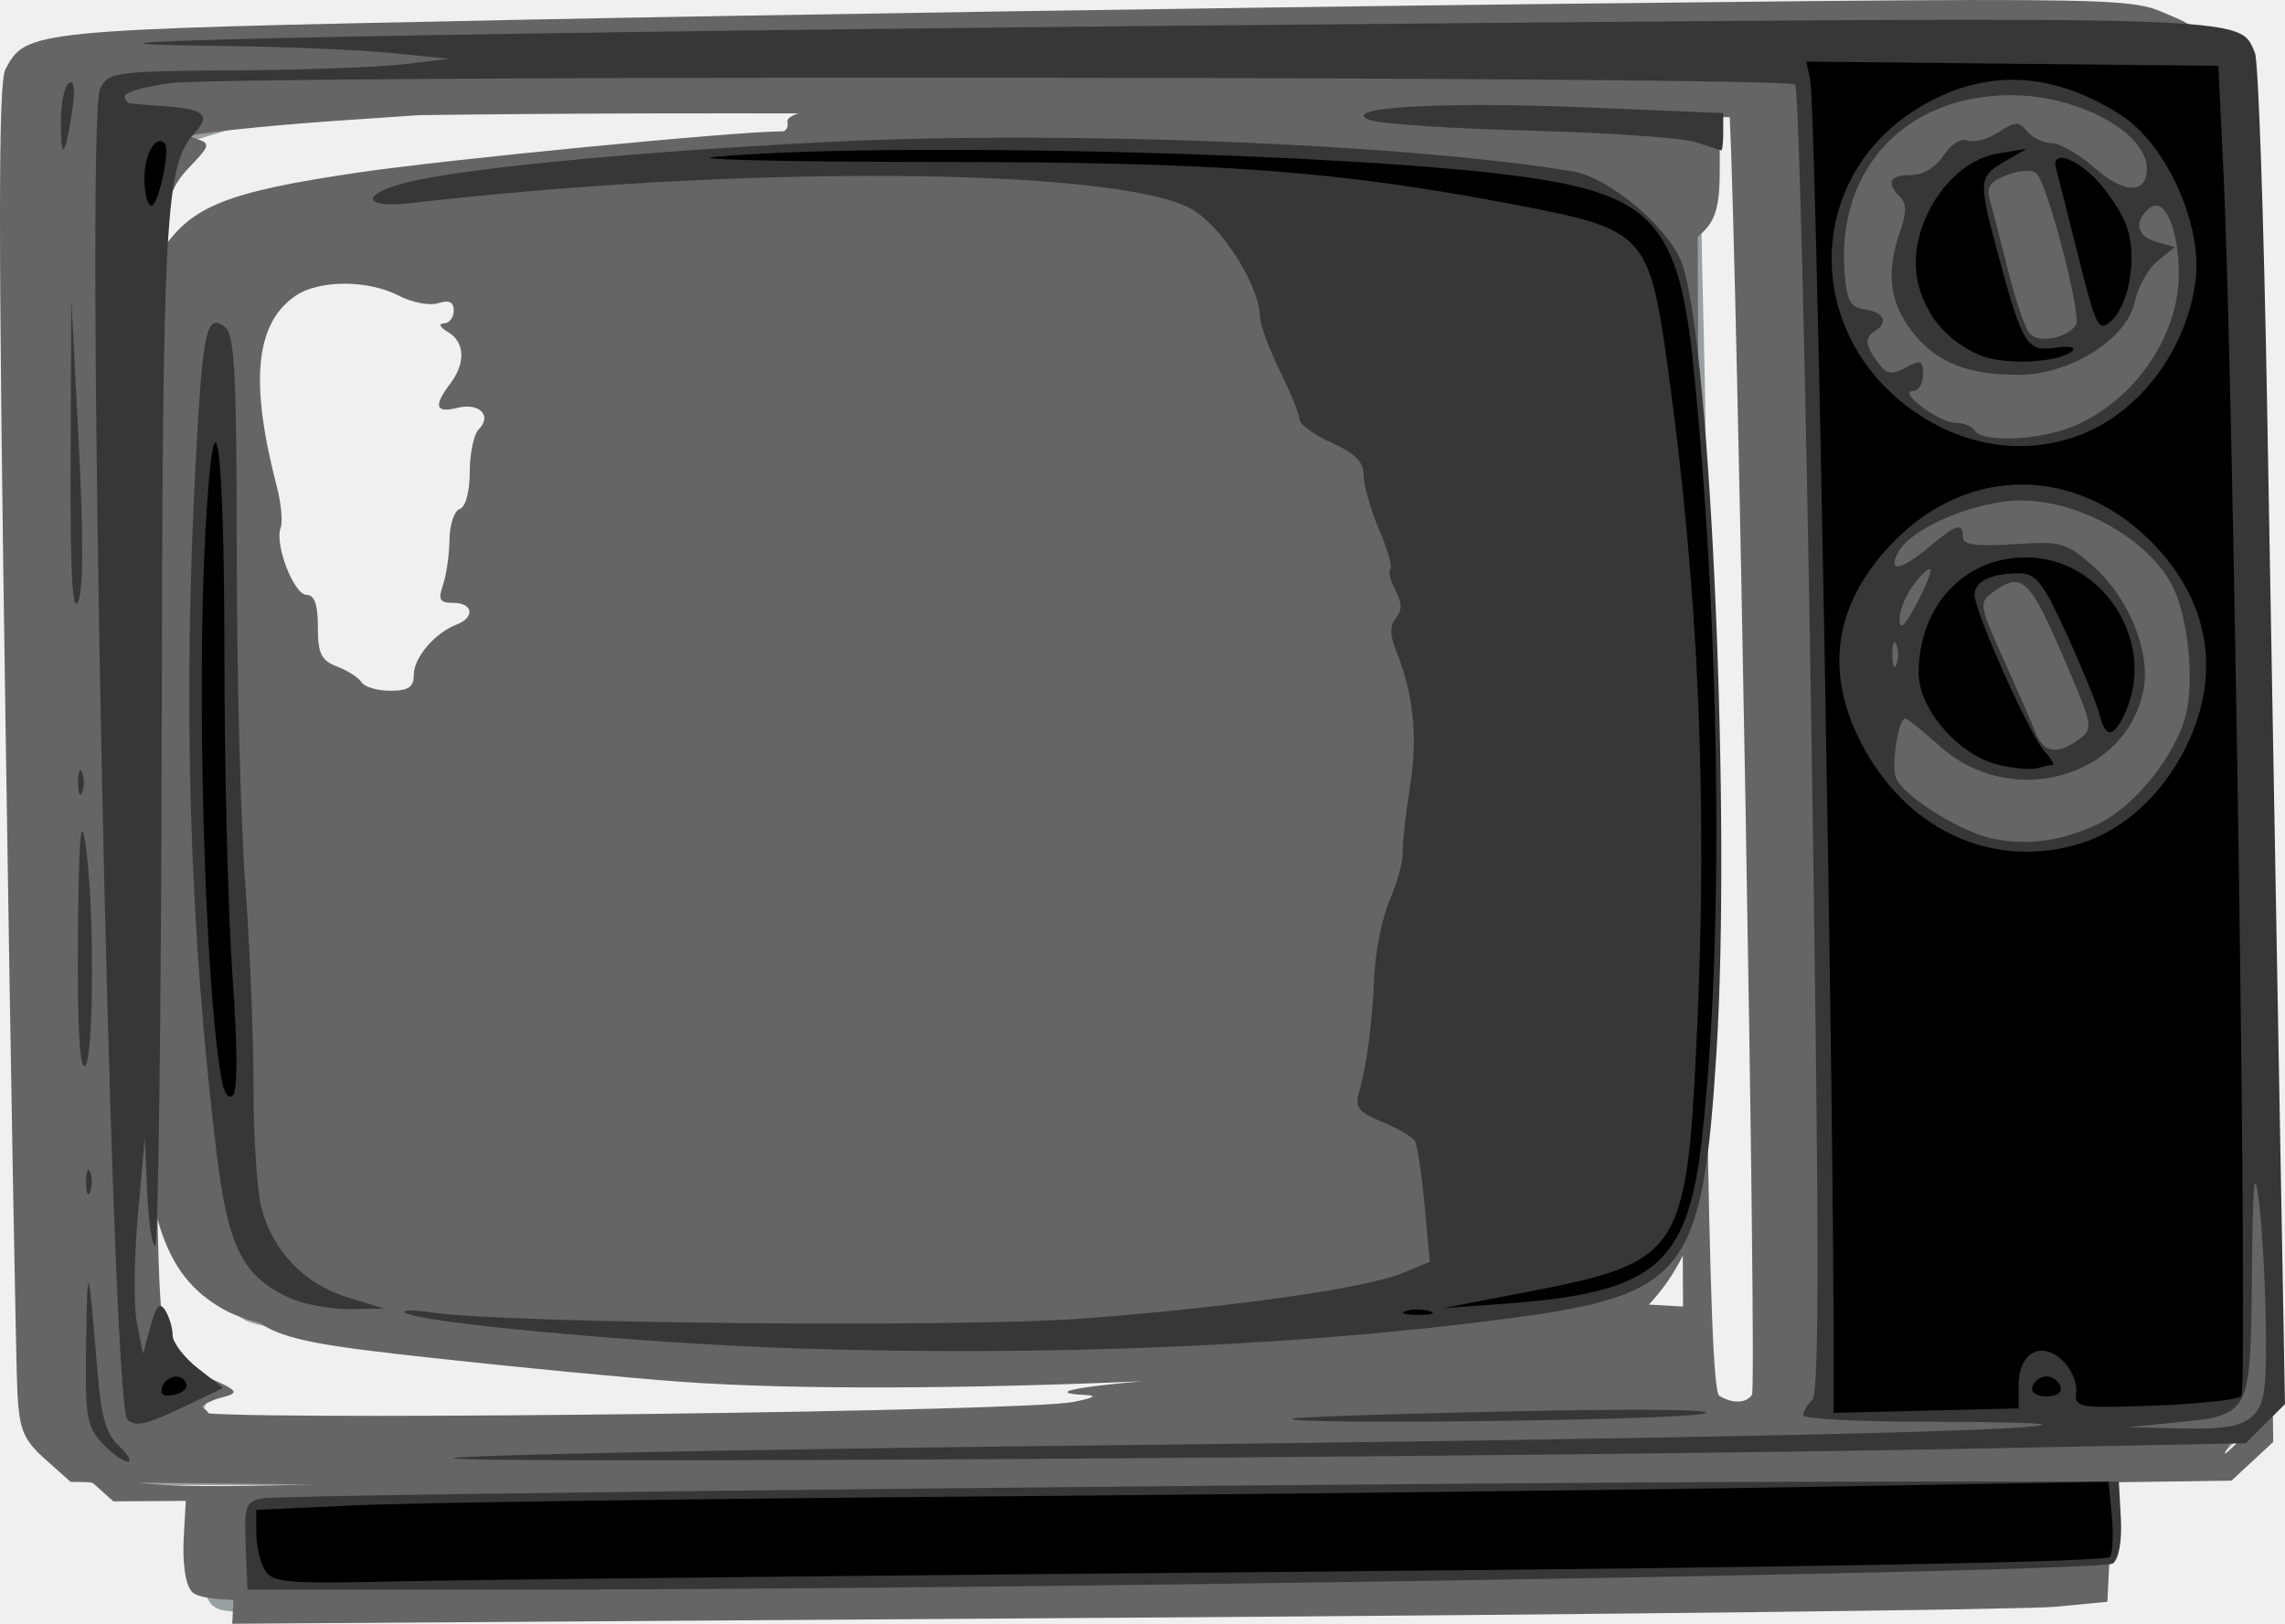
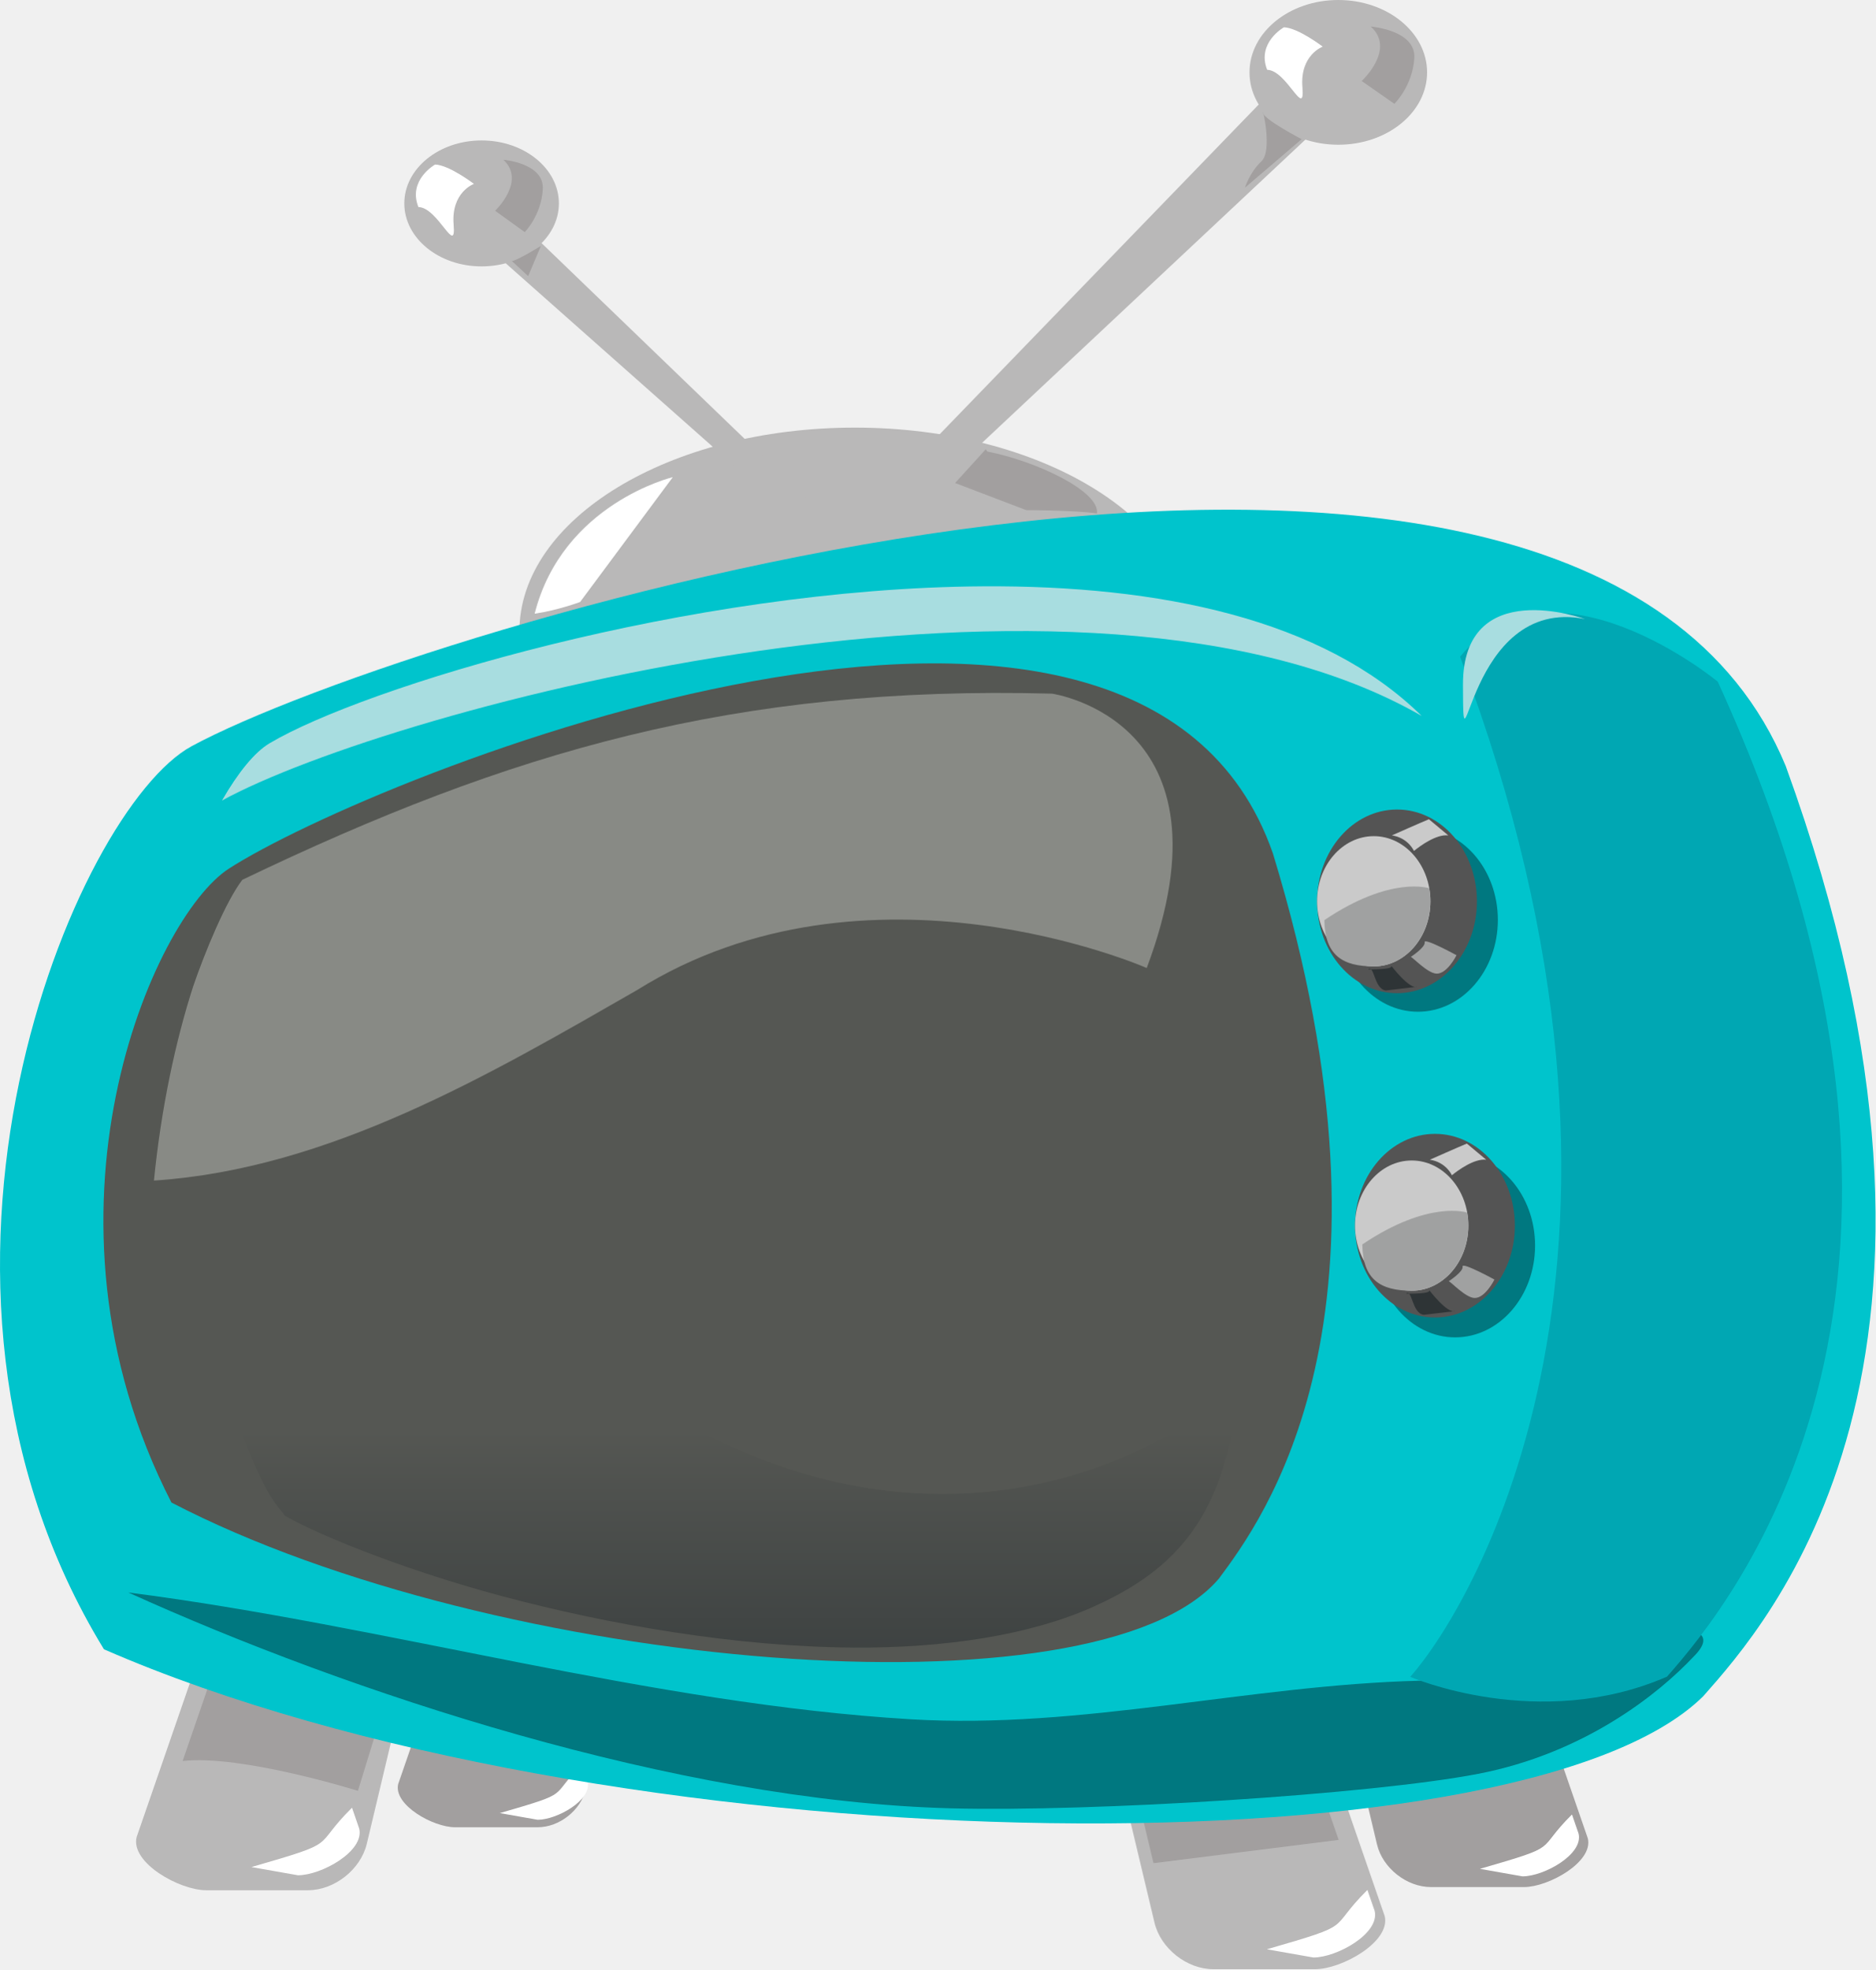
- <svg xmlns="http://www.w3.org/2000/svg" xmlns:xlink="http://www.w3.org/1999/xlink" version="1.0" width="285.908" height="203.189" id="svg2">
+ <svg xmlns="http://www.w3.org/2000/svg" id="svg2" viewBox="0 0 285.15 299.34" version="1.1">
  <defs id="defs4">
-     <linearGradient id="linearGradient921">
-       <stop id="stop923" style="stop-color:#2a2e31;stop-opacity:1" offset="0" />
-       <stop id="stop925" style="stop-color:#2a2e31;stop-opacity:0" offset="1" />
+     <linearGradient id="linearGradient3845" x1="106.15" gradientUnits="userSpaceOnUse" y1="281.03" gradientTransform="translate(2,1)" x2="106.15" y2="224">
+       <stop id="stop3841" stop-color="#2e3436" offset="0" />
+       <stop id="stop3843" stop-color="#555753" offset="1" />
    </linearGradient>
-     <linearGradient id="linearGradient885">
-       <stop id="stop887" style="stop-color:#a1b0b9;stop-opacity:1" offset="0" />
-       <stop id="stop889" style="stop-color:#f8f9fa;stop-opacity:1" offset="1" />
-     </linearGradient>
-     <linearGradient x1="462.99" y1="831.828" x2="747.689" y2="831.828" id="linearGradient918" xlink:href="#linearGradient885" gradientUnits="userSpaceOnUse" gradientTransform="translate(9.70622,-299.2415)" />
-     <linearGradient x1="480.314" y1="531.69" x2="758.604" y2="531.69" id="linearGradient927" xlink:href="#linearGradient921" gradientUnits="userSpaceOnUse" />
-     <linearGradient x1="462.99" y1="831.828" x2="747.689" y2="831.828" id="linearGradient935" xlink:href="#linearGradient885" gradientUnits="userSpaceOnUse" gradientTransform="translate(9.70622,-299.2415)" />
-     <linearGradient x1="480.314" y1="531.69" x2="758.604" y2="531.69" id="linearGradient937" xlink:href="#linearGradient921" gradientUnits="userSpaceOnUse" />
  </defs>
-   <g transform="translate(-472.6961,-430.9916)" id="layer1">
-     <g id="g929">
-       <path d="m 498.626,630.952 c -1.453,-2.715 -1.396,-9.866 0.086,-10.783 0.648,-0.401 33.836,-1.072 73.75,-1.492 39.914,-0.42 92.484,-1.092 116.821,-1.494 l 44.25,-0.73 0,6.596 c 0,5.425 -0.31,6.684 -1.75,7.093 -0.963,0.274 -47.875,0.761 -104.25,1.082 -56.375,0.322 -108.196,0.851 -115.158,1.176 -12.033,0.562 -12.712,0.491 -13.75,-1.449 z M 484.343,616.61 c -6.604,-1.357 -6.503,-0.764 -7.247,-42.546 -0.37,-20.781 -1.066,-58.455 -1.547,-83.72 -0.936,-49.153 -0.875,-49.963 3.922,-52.531 1.177,-0.63 24.038,-1.423 59.24,-2.054 31.528,-0.566 66.099,-1.236 76.824,-1.489 10.725,-0.253 43.125,-0.84 72,-1.305 50.828,-0.818 52.637,-0.783 56.802,1.099 7.622,3.445 7.279,1.257 8.222,52.428 0.464,25.183 0.957,63.242 1.095,84.574 l 0.252,38.787 -2.21,2.213 c -2.061,2.064 -3.372,2.25 -19.436,2.76 -35.608,1.13 -243.807,2.628 -247.917,1.783 z m 85.191,-6.903 c 33.275,-0.56 63.425,-1.386 67,-1.836 3.575,-0.45 5.412,-0.879 4.083,-0.955 -8.84,-0.501 11.524,-3.278 34.167,-4.66 10.316,-0.63 11.75,-0.525 11.75,0.853 0,0.864 -0.784,2.009 -1.742,2.545 -0.958,0.536 -1.52,1.194 -1.25,1.461 0.963,0.953 10.005,1.049 10.869,0.115 0.503,-0.544 0.541,-18.063 0.087,-40.951 -0.436,-22 -1.11,-58.372 -1.497,-80.827 -0.756,-43.773 -0.834,-44.327 -5.644,-40.044 -2.066,1.839 -2.091,2.316 -1.469,27.782 0.348,14.251 0.374,25.652 0.058,25.336 -0.316,-0.316 -1.207,-6.126 -1.98,-12.91 -2.03,-17.823 -2.395,-19.586 -4.569,-22.083 l -1.962,-2.253 1.429,3 c 1.617,3.396 3.078,15.44 4.792,39.5 1.293,18.152 0.611,65.349 -1.09,75.5 -1.059,6.316 -4.539,12.335 -9.077,15.699 -6.362,4.715 -37.605,7.311 -87.454,7.264 -34.701,-0.032 -42.63,-0.334 -59.855,-2.279 -11.152,-1.259 -21.101,-2.886 -22.698,-3.712 -1.564,-0.809 -4.065,-3.072 -5.558,-5.03 -2.423,-3.176 -2.915,-5.25 -4.569,-19.251 -1.02,-8.63 -2.122,-24.466 -2.449,-35.191 -0.669,-21.944 0.959,-64.095 2.648,-68.565 1.161,-3.072 5.357,-7.996 8.069,-9.468 2.241,-1.217 19.82,-4.683 29.913,-5.897 12.636,-1.52 49.554,-4.054 60.731,-4.168 5.674,-0.058 8.721,-0.396 7.269,-0.806 l -2.5,-0.707 2.5,-0.68 c 1.375,-0.374 6.325,-0.712 11,-0.751 4.675,-0.039 10.3,-0.444 12.5,-0.899 3.658,-0.757 3.359,-0.852 -3.5,-1.111 -13.338,-0.505 -102.235,0.067 -111,0.714 -5.287,0.39 -7.744,0.899 -6.5,1.345 1.607,0.576 1.038,0.991 -2.895,2.11 -8.479,2.412 -8.857,3.496 -9.635,27.614 -0.885,27.429 0.594,120.994 1.971,124.614 0.633,1.666 2.237,3.171 4.054,3.804 3.499,1.22 3.937,3.422 0.874,4.394 -3.595,1.141 -0.06,2.429 6.632,2.415 3.3,-0.007 33.225,-0.47 66.5,-1.03 z m -10.053,-15.001 c 2.694,-0.621 5.723,-2.286 7.685,-4.226 1.781,-1.76 4.392,-4.009 5.803,-4.997 4.784,-3.351 1.936,-10.66 -4.185,-10.739 -3.49,-0.045 -7.956,-2.41 -6.385,-3.381 0.624,-0.386 1.149,-1.687 1.166,-2.893 0.017,-1.205 1.138,-4.441 2.491,-7.191 1.353,-2.75 2.464,-5.606 2.469,-6.346 0.005,-0.74 0.838,-2.54 1.852,-4 1.013,-1.46 3.151,-5.129 4.75,-8.154 1.599,-3.025 3.856,-6.27 5.016,-7.212 1.347,-1.094 2.341,-3.404 2.751,-6.399 0.353,-2.578 1.033,-5.183 1.511,-5.788 1.709,-2.167 2.134,-8.064 0.77,-10.68 -1.405,-2.693 -1.069,-8.921 0.481,-8.921 1.028,0 0.17,-9.799 -1.314,-15 -1.108,-3.885 -2.624,-10.766 -3.476,-15.775 -0.332,-1.952 -1.42,-3.718 -2.695,-4.372 -1.176,-0.604 -3.293,-2.172 -4.704,-3.486 -3.341,-3.11 -11.764,-6.004 -19.993,-6.869 -8.237,-0.866 -35.47,1.137 -43.441,3.195 -3.3,0.852 -6.757,1.525 -7.683,1.496 -2.237,-0.071 -4.849,2.958 -3.067,3.558 0.688,0.231 1.25,1.433 1.25,2.671 0,1.238 0.252,2.502 0.56,2.81 0.308,0.308 0.747,10.845 0.975,23.417 0.228,12.571 0.676,27.132 0.995,32.357 0.531,8.702 1.12,13.241 4.514,34.782 0.896,5.686 0.877,7.608 -0.086,8.768 -3.181,3.833 1.893,18.654 7.268,21.23 5.356,2.567 36.424,4.058 44.72,2.146 z m 168.497,-59.601 c 2.759,-1.316 3.272,-1.963 2.396,-3.019 -0.766,-0.923 -2.249,-1.14 -4.728,-0.693 -4.526,0.817 -4.501,0.791 -3.157,3.301 1.342,2.507 1.128,2.491 5.489,0.411 z m -9.035,-2.177 c 0.449,-0.726 -5.628,-3.148 -7.897,-3.148 -1.601,0 1.746,2.902 3.811,3.304 1.198,0.233 2.488,0.485 2.868,0.56 0.38,0.075 0.928,-0.247 1.217,-0.715 z m 8.856,-8.746 c 0.576,-0.575 -5.64,-15.166 -7.077,-16.611 -0.387,-0.39 -1.346,-0.311 -2.131,0.174 -1.186,0.733 -0.847,2.245 2.008,8.95 3.178,7.463 5.161,9.526 7.199,7.488 z m -6.444,-39.653 c -0.176,-1.238 -0.995,-2.25 -1.819,-2.25 -0.825,0 -1.644,1.012 -1.82,2.25 -0.246,1.732 0.173,2.25 1.82,2.25 1.646,0 2.066,-0.518 1.819,-2.25 z m 8.61,-0.637 c 0.301,-0.488 -0.091,-1.417 -0.871,-2.065 -1.13,-0.938 -1.645,-0.757 -2.524,0.887 -0.943,1.762 -0.816,2.065 0.871,2.065 1.087,0 2.223,-0.399 2.524,-0.887 z m -3.93,-11.113 c 0.34,-0.55 -0.075,-1 -0.922,-1 -0.863,0 -1.812,-1.209 -2.16,-2.75 -1.332,-5.911 -3.867,-13.405 -4.198,-12.411 -0.192,0.576 0.629,4.673 1.825,9.104 2.036,7.546 3.768,9.786 5.455,7.057 z m 8.5,-19.878 c 0,-0.483 -0.675,-1.438 -1.5,-2.122 -1.216,-1.01 -1.5,-0.97 -1.5,0.211 0,0.801 0.3,1.756 0.667,2.122 0.95,0.95 2.333,0.825 2.333,-0.211 z m -7,-5.122 c 0,-0.55 -0.927,-1 -2.059,-1 -1.132,0 -1.781,0.45 -1.441,1 0.34,0.55 1.266,1 2.059,1 0.792,0 1.441,-0.45 1.441,-1 z m -11,-1 c 0,-0.55 -0.423,-1 -0.941,-1 -0.518,0 -1.219,0.45 -1.559,1 -0.34,0.55 0.084,1 0.941,1 0.858,0 1.559,-0.45 1.559,-1 z m -235,-5.559 c 0,-0.243 -0.45,-0.441 -1,-0.441 -0.55,0 -1,0.477 -1,1.059 0,0.582 0.45,0.781 1,0.441 0.55,-0.34 1,-0.816 1,-1.059 z m 257.232,-8.166 c -1.797,-0.223 -4.497,-0.218 -6,0.01 -1.503,0.228 -0.032,0.41 3.268,0.405 3.3,-0.006 4.529,-0.192 2.732,-0.415 z" id="path96" style="fill:#99a0a3" />
-       <path d="m 719.69,430.993 c -11.058,0.016 -27.812,0.206 -53.688,0.5 -40.15,0.456 -98.427,1.363 -129.5,2 -60.09,1.231 -60.499,1.25 -63.125,6.156 -0.906,1.692 -0.911,20.55 0,81.25 0.653,43.47 1.33,81.458 1.5,84.438 0.264,4.624 0.763,5.833 3.469,8.25 l 3.188,2.844 2.688,0.031 c 0.068,0.062 0.115,0.123 0.188,0.188 l 2.469,2.219 9.062,-0.062 -0.25,4.469 c -0.187,3.271 0.188,5.903 0.969,6.844 0.483,0.582 1.713,0.926 5.25,1.094 l -0.156,2.969 110.812,-0.75 c 60.942,-0.404 113.737,-1.029 117.312,-1.375 l 6.5,-0.625 0.281,-5.625 c 0.133,-2.518 0.06,-4.147 -0.25,-5.094 l 0.188,-3.406 -4.531,0.094 -0.062,-0.844 19.906,-0.281 2.594,-2.406 2.625,-2.438 -0.062,-5.125 c 0.515,-3.348 0.366,-10.546 -0.031,-30.219 -0.344,-17.05 -1.064,-54.608 -1.594,-83.469 -0.073,-4.345 -0.156,-10.217 -0.219,-13.656 l -0.688,-36.5 -0.031,-2.312 -2.375,-2.344 -2.344,-2.344 -1.719,0 c -1.098,-1.576 -2.651,-2.031 -4.906,-3 -2.461,-1.058 -5.038,-1.496 -23.469,-1.469 z m -164.219,14.188 c 5.232,-0.012 11.201,-0.004 17.094,0 -0.931,0.334 -1.416,0.676 -1.344,1.031 0.138,0.672 -0.149,1.219 -0.656,1.219 -5.862,0 -41.914,3.505 -53.094,5.156 -16.497,2.436 -20.842,4.19 -24.625,9.906 0.682,-6.453 1.238,-8.167 3.562,-10.594 2.591,-2.704 2.651,-2.949 0.875,-3.531 -0.318,-0.104 -0.657,-0.245 -1.031,-0.375 3.95,-0.696 11.909,-1.468 22.031,-2.125 2.264,-0.147 4.579,-0.304 6.875,-0.469 8.517,-0.11 18.315,-0.192 30.312,-0.219 z m 130.5,0.469 3.156,0 c 0.925,18.558 3.436,158.816 2.781,159.875 -0.67,1.084 -2.492,1.144 -4.094,0.125 -0.702,-0.447 -1.157,-12.329 -1.594,-41.062 0.029,-0.866 0.067,-1.663 0.094,-2.562 0.763,-13.448 1.117,-29.79 0.688,-40.906 -0.362,-9.376 -0.948,-19.608 -1.656,-28.781 -0.149,-14.224 -0.235,-25.086 -0.219,-31.688 0.225,-0.201 0.463,-0.432 0.75,-0.719 1.513,-1.513 2,-3.33 2,-7.625 l 0,-5.656 -2.25,0.062 c 0.099,-0.497 0.213,-0.822 0.344,-1.062 z m -170.25,20.844 c 2.39,-0.015 4.924,0.491 6.875,1.5 1.65,0.853 3.865,1.278 4.938,0.938 1.367,-0.434 1.938,-0.161 1.938,0.938 0,0.862 -0.562,1.577 -1.25,1.594 -0.694,0.017 -0.471,0.497 0.5,1.062 2.135,1.244 2.28,3.867 0.312,6.469 -2.133,2.821 -1.86,3.726 0.906,3.031 2.733,-0.686 4.367,0.976 2.656,2.688 -0.612,0.612 -1.125,3.025 -1.125,5.344 0,2.484 -0.514,4.379 -1.25,4.625 -0.688,0.23 -1.257,1.965 -1.281,3.844 -0.024,1.878 -0.387,4.419 -0.812,5.656 -0.638,1.857 -0.425,2.25 1.281,2.25 2.481,0 2.756,1.817 0.406,2.719 -2.702,1.037 -5.344,4.125 -5.344,6.281 0,1.547 -0.663,2 -2.938,2 -1.618,0 -3.233,-0.479 -3.594,-1.062 -0.361,-0.584 -1.741,-1.466 -3.062,-1.969 -1.988,-0.756 -2.406,-1.608 -2.406,-4.938 0,-2.813 -0.412,-4.031 -1.406,-4.031 -1.594,0 -4.045,-6.335 -3.25,-8.406 0.282,-0.736 0.053,-3.09 -0.5,-5.219 -3.381,-13.006 -2.682,-20.273 2.281,-23.75 1.47,-1.03 3.735,-1.548 6.125,-1.562 z m -23.312,117.094 c 1.522,5.354 3.826,8.535 7.562,10.844 1.401,0.866 2.924,1.526 5.25,2.125 3.175,2.178 8.286,2.904 21.656,4.375 10.175,1.12 24.125,2.467 31,2.969 14.377,1.048 36.499,0.865 57.719,-0.062 -8.711,0.763 -11.971,1.484 -7.031,1.719 1.521,0.072 0.923,0.383 -1.594,0.875 -6.108,1.193 -96.227,2.278 -108.125,1.438 -0.199,-0.256 -0.495,-0.545 -0.875,-0.875 0.495,-0.405 1.305,-0.815 2.25,-1.062 2.64,-0.691 2.555,-0.825 -2.844,-3.188 -1.546,-0.677 -2.888,-1.395 -3.969,-2.125 -0.269,-1.671 -0.453,-4.048 -0.688,-7.812 -0.114,-1.838 -0.227,-5.062 -0.312,-9.219 z m 190.844,4.531 0.031,6.375 -4.281,-0.25 c 1.655,-1.732 3.143,-3.876 4.25,-6.125 z m 70.406,21.344 c 0.049,0.002 0.092,0.03 0.125,0.062 0.263,0.263 -0.353,1.238 -1.344,2.188 -1.722,1.649 -1.734,1.638 -0.469,-0.469 0.637,-1.061 1.346,-1.792 1.688,-1.781 z m -263.562,7.062 12.156,0.125 c 4.291,0.043 7.256,0.06 9.781,0.094 -11.782,0.324 -18.355,0.293 -21.938,-0.219 z" id="path98" style="fill:#656565;fill-opacity:1;stroke:none" />
-       <path d="m 503.435,624.431 c -0.202,-4.985 -0.018,-5.51 2.079,-5.945 2.519,-0.522 154.239,-2.087 202.3,-2.087 l 30,0 0.253,4.625 c 0.153,2.789 -0.244,5.022 -1,5.627 -1.307,1.045 -139.625,3.293 -200.832,3.264 l -32.579,-0.015 -0.221,-5.468 z m -17.947,-12.846 c -1.971,-2.098 -2.159,-3.29 -2.014,-12.75 0.159,-10.387 0.29,-10.034 1.424,3.859 0.459,5.62 1.077,7.743 2.694,9.25 1.155,1.076 1.643,1.956 1.085,1.956 -0.558,0 -1.993,-1.042 -3.189,-2.314 z m 43.976,1.876 c 0.358,-0.382 36.358,-1.097 80,-1.588 75.112,-0.845 117.836,-1.782 118.766,-2.605 0.229,-0.203 -6.408,-0.369 -14.75,-0.369 -8.342,0 -15.167,-0.36 -15.167,-0.8 0,-0.44 0.521,-1.321 1.157,-1.957 0.876,-0.876 0.85,-20.896 -0.107,-82.45 -0.695,-44.711 -1.614,-81.669 -2.042,-82.128 -0.956,-1.026 -195.245,-1.185 -203.258,-0.166 -3.163,0.402 -5.75,1.13 -5.75,1.616 0,0.487 0.338,0.911 0.75,0.944 0.412,0.033 2.444,0.189 4.513,0.347 4.715,0.36 5.486,1.109 3.454,3.354 -3.663,4.048 -3.99,10.046 -4.105,75.49 -0.062,35.062 -0.429,63.75 -0.817,63.75 -0.387,4e-5 -0.837,-3.037 -1,-6.75 l -0.296,-6.75 -0.867,9.721 c -0.477,5.347 -0.527,11.422 -0.111,13.5 l 0.755,3.779 0.938,-3.435 c 0.712,-2.608 1.157,-3.089 1.846,-2 0.499,0.789 0.915,2.19 0.923,3.113 0.008,0.923 1.432,2.786 3.163,4.141 l 3.147,2.463 -5.391,2.58 c -4.232,2.025 -5.647,2.318 -6.583,1.359 -2.099,-2.149 -5.376,-162.88 -3.397,-166.579 1.093,-2.042 1.874,-2.146 16.861,-2.241 8.643,-0.054 18.19,-0.403 21.215,-0.775 l 5.5,-0.676 -7,-0.718 c -3.85,-0.395 -13.525,-0.795 -21.5,-0.889 -36.218,-0.427 32.795,-1.777 137.969,-2.699 117.677,-1.032 114.525,-1.128 116.564,3.569 0.426,0.983 1.108,20.687 1.514,43.787 0.406,23.1 1.077,60.743 1.491,83.65 l 0.752,41.65 -2.449,2.449 -2.449,2.449 -32.447,0.645 c -54.346,1.081 -192.489,1.958 -191.796,1.218 z M 754.485,608.244 c 1.546,-1.399 1.812,-3.137 1.72,-11.25 -0.06,-5.277 -0.444,-12.295 -0.853,-15.595 -0.583,-4.7 -0.776,-2.722 -0.891,9.128 -0.171,17.604 -0.143,17.548 -9.549,18.47 l -6.098,0.598 6.921,0.152 c 5.197,0.114 7.377,-0.26 8.75,-1.502 z m -19.388,-74.08 c 4.594,-2.133 9.807,-8.579 11.104,-13.732 1.113,-4.419 0.216,-12.628 -1.781,-16.31 -3.08,-5.678 -11.267,-10.334 -18.46,-10.5 -5.674,-0.131 -14.068,3.328 -15.763,6.495 -1.378,2.576 0.407,2.25 3.934,-0.718 3.359,-2.827 4.182,-3.063 4.182,-1.203 0,0.969 1.604,1.195 6.344,0.893 5.958,-0.379 6.562,-0.212 9.935,2.749 4.438,3.897 7.207,10.657 6.314,15.415 -2.083,11.104 -16.623,15.13 -25.542,7.072 -2.086,-1.885 -4.02,-3.427 -4.297,-3.427 -0.83,0 -1.742,5.867 -1.152,7.405 0.879,2.29 8.156,6.86 12.188,7.654 4.39,0.864 8.485,0.299 12.993,-1.793 z m -2.285,-10.64 c 1.815,-1.327 1.763,-1.65 -1.487,-9.25 -4.733,-11.067 -5.571,-11.88 -9.377,-9.096 -1.638,1.198 -1.549,1.721 1.405,8.25 1.734,3.834 3.549,7.984 4.033,9.221 1.006,2.575 2.724,2.852 5.427,0.875 z m -22.836,-11.875 c -0.277,-0.688 -0.504,-0.125 -0.504,1.25 0,1.375 0.227,1.938 0.504,1.25 0.277,-0.688 0.277,-1.812 0,-2.5 z m 4.274,-9.25 c 0.011,-0.55 -0.86,0.125 -1.936,1.5 -1.076,1.375 -1.947,3.4 -1.936,4.5 0.015,1.492 0.506,1.112 1.936,-1.5 1.054,-1.925 1.925,-3.95 1.936,-4.5 z m 17.846,-18.053 c 7.644,-3.193 13.218,-11.243 13.218,-19.088 0,-5.655 -1.821,-9.753 -3.657,-8.229 -2.02,1.676 -1.619,3.56 0.907,4.259 l 2.25,0.623 -2.151,1.744 c -1.183,0.959 -2.465,3.244 -2.848,5.078 -0.979,4.685 -8.091,9.166 -14.547,9.166 -6.513,0 -10.415,-1.605 -13.393,-5.51 -2.771,-3.634 -3.201,-7.352 -1.436,-12.416 0.832,-2.388 0.832,-3.517 0,-4.349 -1.786,-1.786 -1.32,-2.724 1.353,-2.724 1.522,0 3.093,-0.94 4.075,-2.44 0.932,-1.423 2.196,-2.211 3.031,-1.89 0.788,0.302 2.513,-0.158 3.833,-1.023 2.101,-1.377 2.552,-1.391 3.615,-0.11 0.668,0.805 2.043,1.463 3.057,1.463 1.014,0 3.435,1.398 5.38,3.106 3.722,3.268 6.532,3.311 6.532,0.1 0,-4.54 -8.611,-9.206 -16.99,-9.206 -13.104,0 -21.768,9.148 -20.836,22 0.274,3.786 0.683,4.551 2.576,4.82 2.354,0.334 2.956,1.626 1.25,2.68 -1.338,0.827 -1.26,1.762 0.329,3.935 1.101,1.506 1.701,1.619 3.5,0.656 1.897,-1.015 2.171,-0.905 2.171,0.873 0,1.119 -0.562,2.05 -1.25,2.068 -1.972,0.052 3.259,3.967 5.302,3.967 1.007,0 2.108,0.45 2.448,1 0.938,1.518 8.096,1.196 12.282,-0.553 z m 0.363,-12.721 c 0.726,-1.131 -3.547,-17.528 -4.928,-18.909 -0.522,-0.522 -2.041,-0.455 -3.667,0.163 -2.232,0.848 -2.653,1.492 -2.151,3.287 0.343,1.228 1.359,5.157 2.258,8.732 0.899,3.575 2.082,7.073 2.629,7.773 1.058,1.353 4.739,0.695 5.858,-1.046 z m -98.062,136.9 c 0.229,-0.205 12.792,-0.625 27.917,-0.932 16.65,-0.338 25.922,-0.214 23.5,0.316 -3.785,0.827 -52.301,1.409 -51.417,0.616 z m -61.583,-8.778 c -19.461,-0.617 -48.293,-3.26 -49.485,-4.537 -0.283,-0.303 1.285,-0.29 3.485,0.03 9.475,1.378 66.442,1.899 81.5,0.744 18.884,-1.448 35.335,-3.795 39.893,-5.692 l 3.393,-1.412 -0.661,-7.117 c -0.364,-3.914 -0.909,-7.517 -1.211,-8.007 -0.302,-0.489 -2.147,-1.557 -4.099,-2.372 -2.986,-1.248 -3.444,-1.84 -2.886,-3.735 0.959,-3.26 1.64,-8.466 1.929,-14.752 0.139,-3.025 1.008,-7.223 1.93,-9.33 0.923,-2.106 1.65,-4.806 1.616,-6 -0.034,-1.194 0.379,-4.902 0.916,-8.241 0.98,-6.085 0.435,-11.436 -1.713,-16.802 -0.832,-2.079 -0.848,-3.235 -0.059,-4.186 0.79,-0.952 0.774,-1.907 -0.059,-3.464 -0.633,-1.182 -0.923,-2.377 -0.644,-2.656 0.278,-0.278 -0.36,-2.527 -1.419,-4.997 -1.059,-2.47 -1.925,-5.51 -1.925,-6.756 0,-1.675 -1.041,-2.735 -4,-4.069 -2.2,-0.992 -4.004,-2.298 -4.009,-2.902 -0.005,-0.604 -1.116,-3.348 -2.469,-6.098 -1.353,-2.75 -2.474,-5.802 -2.491,-6.783 -0.07,-4.005 -5.032,-11.676 -8.79,-13.591 -10.014,-5.101 -56.289,-5.389 -97.491,-0.608 -5.759,0.668 -6.395,-0.998 -0.942,-2.466 6.761,-1.82 28.33,-3.933 52.897,-5.181 29.53,-1.5 72.411,0.186 93.494,3.676 4.629,0.766 12.268,7.297 13.716,11.727 3.539,10.821 6.061,69.597 4.231,98.609 -1.738,27.547 -3.852,30.259 -25.87,33.182 -25.929,3.443 -57.311,4.78 -88.777,3.783 z m -64.282,-6.511 c -5.607,-2.764 -7.33,-6.336 -8.762,-18.169 -3.408,-28.159 -4.228,-56.408 -2.535,-87.289 0.857,-15.633 1.345,-17.734 3.668,-15.805 1.151,0.955 1.413,6.174 1.42,28.299 0.005,14.92 0.476,33.428 1.048,41.128 0.571,7.7 1.042,19.175 1.045,25.5 0.003,6.325 0.444,13.167 0.979,15.205 1.431,5.45 5.374,9.564 10.754,11.22 l 4.666,1.436 -4.5,0.047 c -2.475,0.026 -5.977,-0.681 -7.782,-1.571 z m -25.06,-14.337 c 0,-1.375 0.227,-1.938 0.504,-1.25 0.277,0.688 0.277,1.812 0,2.5 -0.277,0.688 -0.504,0.125 -0.504,-1.25 z m -1.024,-30.691 c 0.096,-12.051 0.354,-15.394 0.912,-11.809 1.156,7.422 1.123,27.277 -0.046,28 -0.653,0.404 -0.954,-5.207 -0.866,-16.191 z m 0.024,-19.309 c 0,-1.375 0.227,-1.938 0.504,-1.25 0.277,0.688 0.277,1.812 0,2.5 -0.277,0.688 -0.504,0.125 -0.504,-1.25 z m -0.938,-40.5 0.085,-20 0.923,17.924 c 0.612,11.884 0.583,18.623 -0.085,20 -0.71,1.463 -0.983,-3.836 -0.923,-17.924 z m -1.22,-42.274 c 0,-2.259 0.461,-4.392 1.024,-4.74 0.675,-0.417 0.798,0.841 0.361,3.691 -0.876,5.714 -1.384,6.1 -1.384,1.049 z m 204.5,2.64 c -1.65,-0.529 -10.96,-1.17 -20.689,-1.424 -9.729,-0.254 -18.719,-0.843 -19.978,-1.308 -4.289,-1.586 8.735,-2.367 26.88,-1.611 l 17.287,0.72 0,2.378 c 0,1.308 -0.113,2.34 -0.25,2.292 -0.138,-0.047 -1.6,-0.519 -3.25,-1.048 z" id="path92" style="fill:#373737;fill-opacity:1" />
-       <path d="m 505.85,627.498 c -0.596,-0.955 -1.084,-3.047 -1.084,-4.649 l 0,-2.913 12.25,-0.57 c 6.737,-0.314 41.5,-0.807 77.25,-1.097 35.75,-0.29 82.383,-0.826 103.63,-1.191 l 38.63,-0.664 0.401,4.206 c 0.221,2.313 0.127,4.649 -0.207,5.191 -0.387,0.626 -36.635,1.298 -99.531,1.846 -54.407,0.473 -105.972,1.022 -114.588,1.22 -14.026,0.321 -15.779,0.177 -16.75,-1.378 z m 196.28,-24.983 c 0.061,-33.679 -2.201,-157.999 -2.939,-161.547 l -0.472,-2.267 25.773,0.267 25.773,0.267 0.645,13.5 c 1.257,26.306 3.087,152.168 2.224,152.978 -0.478,0.449 -5.369,0.975 -10.869,1.169 -9.696,0.342 -9.993,0.288 -9.784,-1.773 0.119,-1.169 -0.695,-2.95 -1.808,-3.958 -2.67,-2.416 -5.408,-0.795 -5.408,3.203 l 0,2.881 -11.573,0.28 -11.573,0.28 0.01,-5.28 z m 30.713,-65.922 c 5.452,-1.633 10.343,-6.056 13.332,-12.053 4.567,-9.166 2.991,-18.46 -4.382,-25.833 -9.388,-9.388 -22.669,-9.446 -31.936,-0.139 -7.472,7.504 -8.99,15.965 -4.486,25.003 5.554,11.145 16.47,16.319 27.472,13.023 z m -10.062,-9.884 c -4.971,-1.166 -10.016,-6.954 -10.016,-11.492 0,-8.34 5.667,-14.471 13.382,-14.479 9.672,-0.009 16.48,10.62 12.457,19.449 -1.441,3.163 -2.45,3.236 -3.204,0.232 -0.32,-1.273 -2.157,-5.773 -4.083,-10 -2.975,-6.528 -3.87,-7.685 -5.946,-7.685 -3.531,0 -5.607,0.998 -5.607,2.695 0,2.114 6.859,17.467 8.737,19.555 0.865,0.963 1.315,1.75 1,1.75 -0.315,0 -1.173,0.178 -1.905,0.396 -0.733,0.218 -2.9,0.028 -4.816,-0.422 z m 10.752,-41.522 c 7.282,-3.042 12.897,-10.83 13.897,-19.273 0.821,-6.928 -3.714,-16.893 -9.329,-20.504 -8.553,-5.5 -16.892,-5.883 -24.971,-1.149 -15.265,8.946 -14.931,29.895 0.627,39.224 6.235,3.739 13.422,4.357 19.777,1.702 z m -13.268,-9.808 c -3.863,-1.765 -6.334,-4.577 -7.455,-8.487 -1.939,-6.761 3.37,-15.674 9.955,-16.715 l 3.5,-0.553 -2.75,1.587 c -3.304,1.907 -3.328,2.38 -0.635,12.262 2.918,10.708 3.454,11.551 7.005,11.03 1.618,-0.238 2.591,-0.081 2.161,0.348 -1.577,1.574 -8.783,1.896 -11.781,0.526 z m 12.448,-12.413 c -1.34,-5.352 -2.584,-10.294 -2.766,-10.981 -0.581,-2.207 2.361,-1.336 5.067,1.5 1.443,1.512 3.126,4.08 3.74,5.705 1.393,3.687 0.426,9.858 -1.87,11.937 -1.624,1.47 -1.89,0.95 -4.171,-8.161 z m -239.73,141.614 c 0.52,-1.559 2.663,-1.813 3.032,-0.359 0.138,0.542 -0.589,1.148 -1.615,1.346 -1.215,0.234 -1.709,-0.11 -1.417,-0.986 z m 234.032,-0.096 c 0.229,-0.688 1.017,-1.25 1.75,-1.25 0.733,0 1.521,0.562 1.75,1.25 0.248,0.744 -0.461,1.25 -1.75,1.25 -1.289,0 -1.998,-0.506 -1.75,-1.25 z m -78.519,-9.406 c 0.677,-0.274 2.027,-0.291 3,-0.037 0.973,0.254 0.419,0.478 -1.231,0.498 -1.65,0.02 -2.446,-0.187 -1.769,-0.461 z m 15.245,-2.407 c 19.244,-3.704 19.981,-4.807 21.257,-31.789 1.396,-29.529 0.248,-55.999 -3.645,-84.071 -2.273,-16.39 -2.92,-17.097 -18.395,-20.073 -22.764,-4.378 -37.219,-5.461 -73.193,-5.483 -18.975,-0.012 -31.35,-0.303 -27.5,-0.647 21.367,-1.91 79.488,-0.475 100.925,2.492 16.333,2.261 19.609,5.925 21.416,23.953 3.355,33.478 3.781,71.554 1.076,96.147 -1.775,16.138 -5.844,19.571 -24.819,20.939 l -7.598,0.548 10.476,-2.016 z M 500.337,565.615 c -2.043,-12.138 -3.063,-48.67 -1.915,-68.596 1.123,-19.482 2.344,-11.164 2.353,16.025 0.005,14.405 0.461,32.462 1.014,40.127 0.63,8.738 0.653,14.288 0.061,14.88 -0.592,0.592 -1.156,-0.317 -1.513,-2.436 z m -9.57,-112.321 c 0,-3.042 1.417,-5.476 2.536,-4.357 0.731,0.731 -0.779,7.798 -1.667,7.798 -0.478,0 -0.869,-1.548 -0.869,-3.441 z" id="path88" style="fill:#000000;fill-opacity:1" />
+   <g id="layer1" transform="translate(1.2734 -7.5797)">
+     <path id="path3868" fill="#a29f9f" d="m88.628 251.13h-12.596c-3.28 0-8.162 1.754-8.922 4.945l-7.847 22.693c-0.76 3.191 5.342 6.575 8.623 6.575h12.596c3.28 0 6.533-2.569 7.292-5.76l5.403-22.693c0.76-3.191-1.269-5.76-4.55-5.76z" />
+     <path id="path3870" fill="#fff" d="m87.166 275.84c-5.133 5.087-1.151 4.079-12.449 7.35l5.759 1.018c2.883 0 8.253-2.968 7.585-5.773l-0.895-2.596z" />
+     <path id="path3859" fill="#a29f9f" d="m207.12 255.97h14.161c3.688 0 9.176 1.972 10.03 5.56l8.822 25.513c0.854 3.588-6.006 7.392-9.694 7.392h-14.161c-3.688 0-7.345-2.888-8.199-6.476l-6.074-25.513c-0.854-3.588 1.427-6.476 5.115-6.476z" />
+     <path id="path3861" fill="#fff" d="m237.72 283.4c-5.771 5.719-1.295 4.586-13.996 8.264l6.474 1.145c3.242 0 9.279-3.337 8.528-6.49l-1.006-2.918z" />
+     <g id="g3808" transform="matrix(-1 0 0 1 292.81 -41.941)">
+       <path id="path3810" fill="#b9b8b8" d="m237.27 294.86h15.463c4.027 0 10.02 2.154 10.952 6.071l9.633 27.858c0.933 3.917-6.558 8.071-10.585 8.071h-15.463c-4.027 0-8.02-3.154-8.952-7.071l-6.633-27.858c-0.933-3.917 1.558-7.071 5.585-7.071z" />
+       <path id="path3812" fill="#fff" d="m240.57 324.31c6.302 6.244 1.414 5.007 15.283 9.023l-7.069 1.25c-3.54 0-10.132-3.644-9.312-7.087l1.099-3.186z" />
+       <path id="path3814" fill="#a29f9f" d="m238.84 297.55c-3.429 0-5.557 2.678-4.763 6.013l5.597 18.188s17.65-5.539 26.65-4.539l-5.002-14.501c-0.794-3.335-5.91-5.162-9.339-5.162h-13.144z" />
    </g>
+     <g id="g3852" transform="translate(-22,4)">
+       <path id="rect3790" fill="#b9b8b8" d="m195.2 260.92h15.463c4.027 0 10.02 2.154 10.952 6.071l9.633 27.858c0.933 3.917-6.558 8.071-10.585 8.071h-15.463c-4.027 0-8.02-3.154-8.952-7.071l-6.633-27.858c-0.933-3.917 1.558-7.071 5.585-7.071z" />
+       <path id="path3793" fill="#fff" d="m228.62 290.87c-6.302 6.244-1.414 5.007-15.283 9.023l7.069 1.25c3.54 0 10.132-3.644 9.312-7.087l-1.099-3.186z" />
+       <path id="path3798" d="m196.76 263.6c-3.429 0-5.557 2.678-4.763 6.013l4.097 17.188 28.15-3.539-5.002-14.501c-0.794-3.335-5.91-5.162-9.339-5.162h-13.144z" fill="#a29f9f" />
+     </g>
+     <path id="path9062" transform="translate(-252.31 -246.78)" fill="#b9b8b8" d="m432 350.36c0 17.121-22.833 31-51 31s-51-13.879-51-31 22.833-31 51-31 51 13.879 51 31z" />
+     <path id="path9046" fill="#00c4cc" d="m27.86 121.01c32.941-17.86 210.98-72.716 242.35 3 32.94 90.71-2.79 130.38-12.55 141.43-28.23 27.85-167.84 25.71-243.13-7.15-34.512-56.42-4.309-127.72 13.33-137.28z" />
+     <path id="path9048" fill="#555753" d="m33.522 139.62c21.575-13.919 138.18-61.326 158.73-2.308 21.575 70.711-1.826 101.63-8.219 110.24-18.493 21.714-109.93 14.044-159.24-11.568-22.602-43.986-2.82-88.913 8.733-96.367z" />
+     <path id="path9055" fill="#888a85" d="m35.567 141.32c-2.502 3.254-5.711 11.044-7.469 16.188-2.654 8.184-4.878 18.523-5.969 29.531 26.595-1.746 50.938-16.043 73.469-28.969 35.123-21.949 77.469-3.344 77.469-3.344 14.142-37.648-14.399-41.705-14.399-41.705-48.17-1.27-82.468 8.796-123.1 28.298z" />
+     <path id="path9064" fill="#b9b8b8" d="m138.69 76.58 60-62 3 10-57.54 53.955-5.46-1.955z" />
+     <path id="path9066" transform="translate(-289.31 -323.78)" fill="#b9b8b8" d="m505 342.36c0 6.075-6.044 11-13.5 11s-13.5-4.925-13.5-11 6.044-11 13.5-11 13.5 4.925 13.5 11z" />
+     <path id="path9068" fill="#b9b8b8" d="m124.69 86.58-55-53-2 7 46.873 41.538 10.127 4.462z" />
+     <path id="path9070" transform="matrix(-.87037 0 0 .87037 499.73 -259.48)" fill="#b9b8b8" d="m505 342.36c0 6.075-6.044 11-13.5 11s-13.5-4.925-13.5-11 6.044-11 13.5-11 13.5 4.925 13.5 11z" />
+     <path id="path9082" fill="#007880" d="m234.15 255.21c-20.348-0.818 0.532 6.776-19.485 7.851-26.091 0.658-51.429 7.425-77.425 5.871-39.552-2.365-79.698-14.231-119.01-19.277 33.349 15.115 83.247 31.7 125.05 32.809 21.573 0.572 63.925-2.107 80.159-5.239 16.139-3.114 27.399-12.092 32.813-17.864 6.896-6.953-12.799-3.782-22.104-4.151z" />
+     <path id="path3006" fill="#a8dde0" d="m148.24 96.705c-44.857 0.263-94.322 15.402-108.55 23.87-2.232 1.329-4.728 4.367-7.219 8.694 25.713-14.06 131.17-42.315 182.4-12.86-15.03-14.8-40.02-19.861-66.63-19.705z" />
+     <path id="path3819" d="m75.25 31.862s6.25 0.5 6 4.5-2.75 6.5-2.75 6.5l-4.5-3.25s4.75-4.5 1.25-7.75z" fill="#a29f9f" />
+     <path id="path3821" d="m207.13 11.612s6.896 0.534 6.62 4.807c-0.276 4.273-3.034 6.943-3.034 6.943l-4.97-3.471s5.241-4.807 1.379-8.278z" fill="#a29f9f" />
+     <path id="path3823" d="m76.544 47.255c0.707 0 4.419-2.298 4.419-2.298l-1.944 4.596-2.475-2.298z" fill="#a29f9f" />
+     <path id="path3827" fill="#a29f9f" d="m196.62 28.737s-5.75-3-5.875-4 1.5 5.75-0.25 7.375-2.5 4-2.5 4l8.625-7.375z" />
+     <path id="path3829" fill="#a29f9f" d="m148.59 75.875-0.25 0.281c-0.031-0.005-0.063-0.026-0.094-0.031l0.062 0.062-4.375 4.812 10.812 4.125s7.25 0 10.75 0.5c0.487-3.408-9.44-8.013-16.656-9.406l-0.25-0.344z" />
+     <path id="path3831" fill="#fff" d="m101.01 80.112s-16.75 4-21 20.75c3.5-0.5 6.911-1.775 6.911-1.775" />
+     <path id="path3837" fill="url(#linearGradient3845)" d="m128.47 258.03c-17.856-0.114-37.243-3.491-53.406-7.812s-29.737-10.104-33.5-12.531c1.192 0.769-0.701-0.722-2.312-3.688s-3.47-7.299-5.156-12.5c-2.654-8.184-4.878-18.523-5.969-29.531 1.47 0.025 2.987 0.07 5.125 0.375 11.053 1.578 31.45 8.038 64.344 28.594 35.123 21.949 66.516 14.219 85.969 0.344 1.631-1.164 3.097-2.401 4.594-3.625-1.064 4.522-2.33 9.226-3.844 14.188-3.503 10.061-9.761 15.681-19.406 20-9.645 4.319-22.549 6.276-36.438 6.188z" />
+     <path id="path3945" transform="matrix(.88113 0 0 .71795 81.275 -193.62)" fill="#007880" d="m164.76 475.01c0 10.739-6.173 19.445-13.789 19.445-7.615 0-13.789-8.706-13.789-19.445s6.173-19.445 13.789-19.445c7.615 0 13.789 8.706 13.789 19.445z" />
+     <path id="path3847" fill="#00a7b3" d="m220.71 107.4c34.147 90.267 2.184 144.03-7.577 155.08 0 0 19.531 8.469 39.031-0.031 9.761-11.045 49.851-59.123 7.718-151.25 0 0-25.172-20.797-39.172-3.797v-0z" />
+     <g id="g3921" transform="matrix(.6248 0 0 .50909 90.282 -99.4)">
+       <path id="path3904" transform="matrix(1.4103 0 0 1.4103 -19.509 -190.63)" fill="#545454" d="m164.76 475.01c0 10.739-6.173 19.445-13.789 19.445-7.615 0-13.789-8.706-13.789-19.445s6.173-19.445 13.789-19.445c7.615 0 13.789 8.706 13.789 19.445z" />
+       <path id="path3902" transform="translate(36.77 4.2426)" fill="#cacaca" d="m164.76 475.01c0 10.739-6.173 19.445-13.789 19.445-7.615 0-13.789-8.706-13.789-19.445s6.173-19.445 13.789-19.445c7.615 0 13.789 8.706 13.789 19.445z" />
+       <path id="path3906" fill="#a0a1a1" d="m201.24 475.38s-9.25-3.944-25.513 9.491c0.119 10.595 4.473 13.822 12.013 13.822 7.615 0 13.781-8.698 13.781-19.438 0-1.321-0.103-2.628-0.281-3.875z" />
+       <path id="path3913" fill="#cacaca" d="m201.16 454.76c-1.875 0.938-9.005 4.819-9.005 4.819 4 0.75 5.364 4.639 5.364 4.639 1.5-1.5 5.482-5.073 8.357-4.635" />
+       <path id="path3915" fill="#2e3436" d="m198.33 504.78c-1.875 0.938-6.353-6.318-6.353-6.318 0.818 1.28-5.596 1.104-5.596 1.104 1.5-1.5 1.416 5.887 4.291 6.325" />
+       <path id="path3919" fill="#a0a1a1" d="m196.75 495.86s3.625-2.875 3.375-4.375 7.75 3.875 7.75 3.875-2.25 5.625-4.875 5.5c-2.181-0.104-5.75-4.875-6.25-5z" />
+     </g>
+     <path id="path3963" transform="matrix(.88113 0 0 .71795 86.932 -144.12)" fill="#007880" d="m164.76 475.01c0 10.739-6.173 19.445-13.789 19.445-7.615 0-13.789-8.706-13.789-19.445s6.173-19.445 13.789-19.445c7.615 0 13.789 8.706 13.789 19.445z" />
+     <g id="g3929" transform="matrix(.6248 0 0 .50909 96.05 -50.097)">
+       <path id="path3931" transform="matrix(1.4103 0 0 1.4103 -19.509 -190.63)" fill="#545454" d="m164.76 475.01c0 10.739-6.173 19.445-13.789 19.445-7.615 0-13.789-8.706-13.789-19.445s6.173-19.445 13.789-19.445c7.615 0 13.789 8.706 13.789 19.445z" />
+       <path id="path3933" transform="translate(36.77 4.2426)" fill="#cacaca" d="m164.76 475.01c0 10.739-6.173 19.445-13.789 19.445-7.615 0-13.789-8.706-13.789-19.445s6.173-19.445 13.789-19.445c7.615 0 13.789 8.706 13.789 19.445z" />
+       <path id="path3935" fill="#a0a1a1" d="m201.24 475.38s-9.25-3.944-25.513 9.491c0.119 10.595 4.473 13.822 12.013 13.822 7.615 0 13.781-8.698 13.781-19.438 0-1.321-0.103-2.628-0.281-3.875z" />
+       <path id="path3937" fill="#cacaca" d="m201.16 454.76c-1.875 0.938-9.005 4.819-9.005 4.819 4 0.75 5.364 4.639 5.364 4.639 1.5-1.5 5.482-5.073 8.357-4.635" />
+       <path id="path3939" fill="#2e3436" d="m198.33 504.78c-1.875 0.938-6.353-6.318-6.353-6.318 0.818 1.28-5.596 1.104-5.596 1.104 1.5-1.5 1.416 5.887 4.291 6.325" />
+       <path id="path3941" fill="#a0a1a1" d="m196.75 495.86s3.625-2.875 3.375-4.375 7.75 3.875 7.75 3.875-2.25 5.625-4.875 5.5c-2.181-0.104-5.75-4.875-6.25-5z" />
+     </g>
+     <path id="path2880" d="m239.71 101.68s-18.612-6.788-18.564 10.02c0.049 16.808 0.422-13.641 18.564-10.02z" fill="#a8dde0" />
+     <path id="rect3654" fill="#fff" d="m62.333 39.051c-1.638-4.108 2.538-6.463 2.538-6.463 2.149 0.069 5.905 2.942 5.905 2.942s-3.496 1.263-3.085 6.191-2.381-2.618-5.358-2.67z" />
+     <path id="path3657" fill="#fff" d="m191.38 18.191c-1.638-4.108 2.538-6.463 2.538-6.463 2.149 0.069 5.905 2.942 5.905 2.942s-3.496 1.263-3.085 6.191-2.381-2.618-5.358-2.67z" />
  </g>
</svg>
